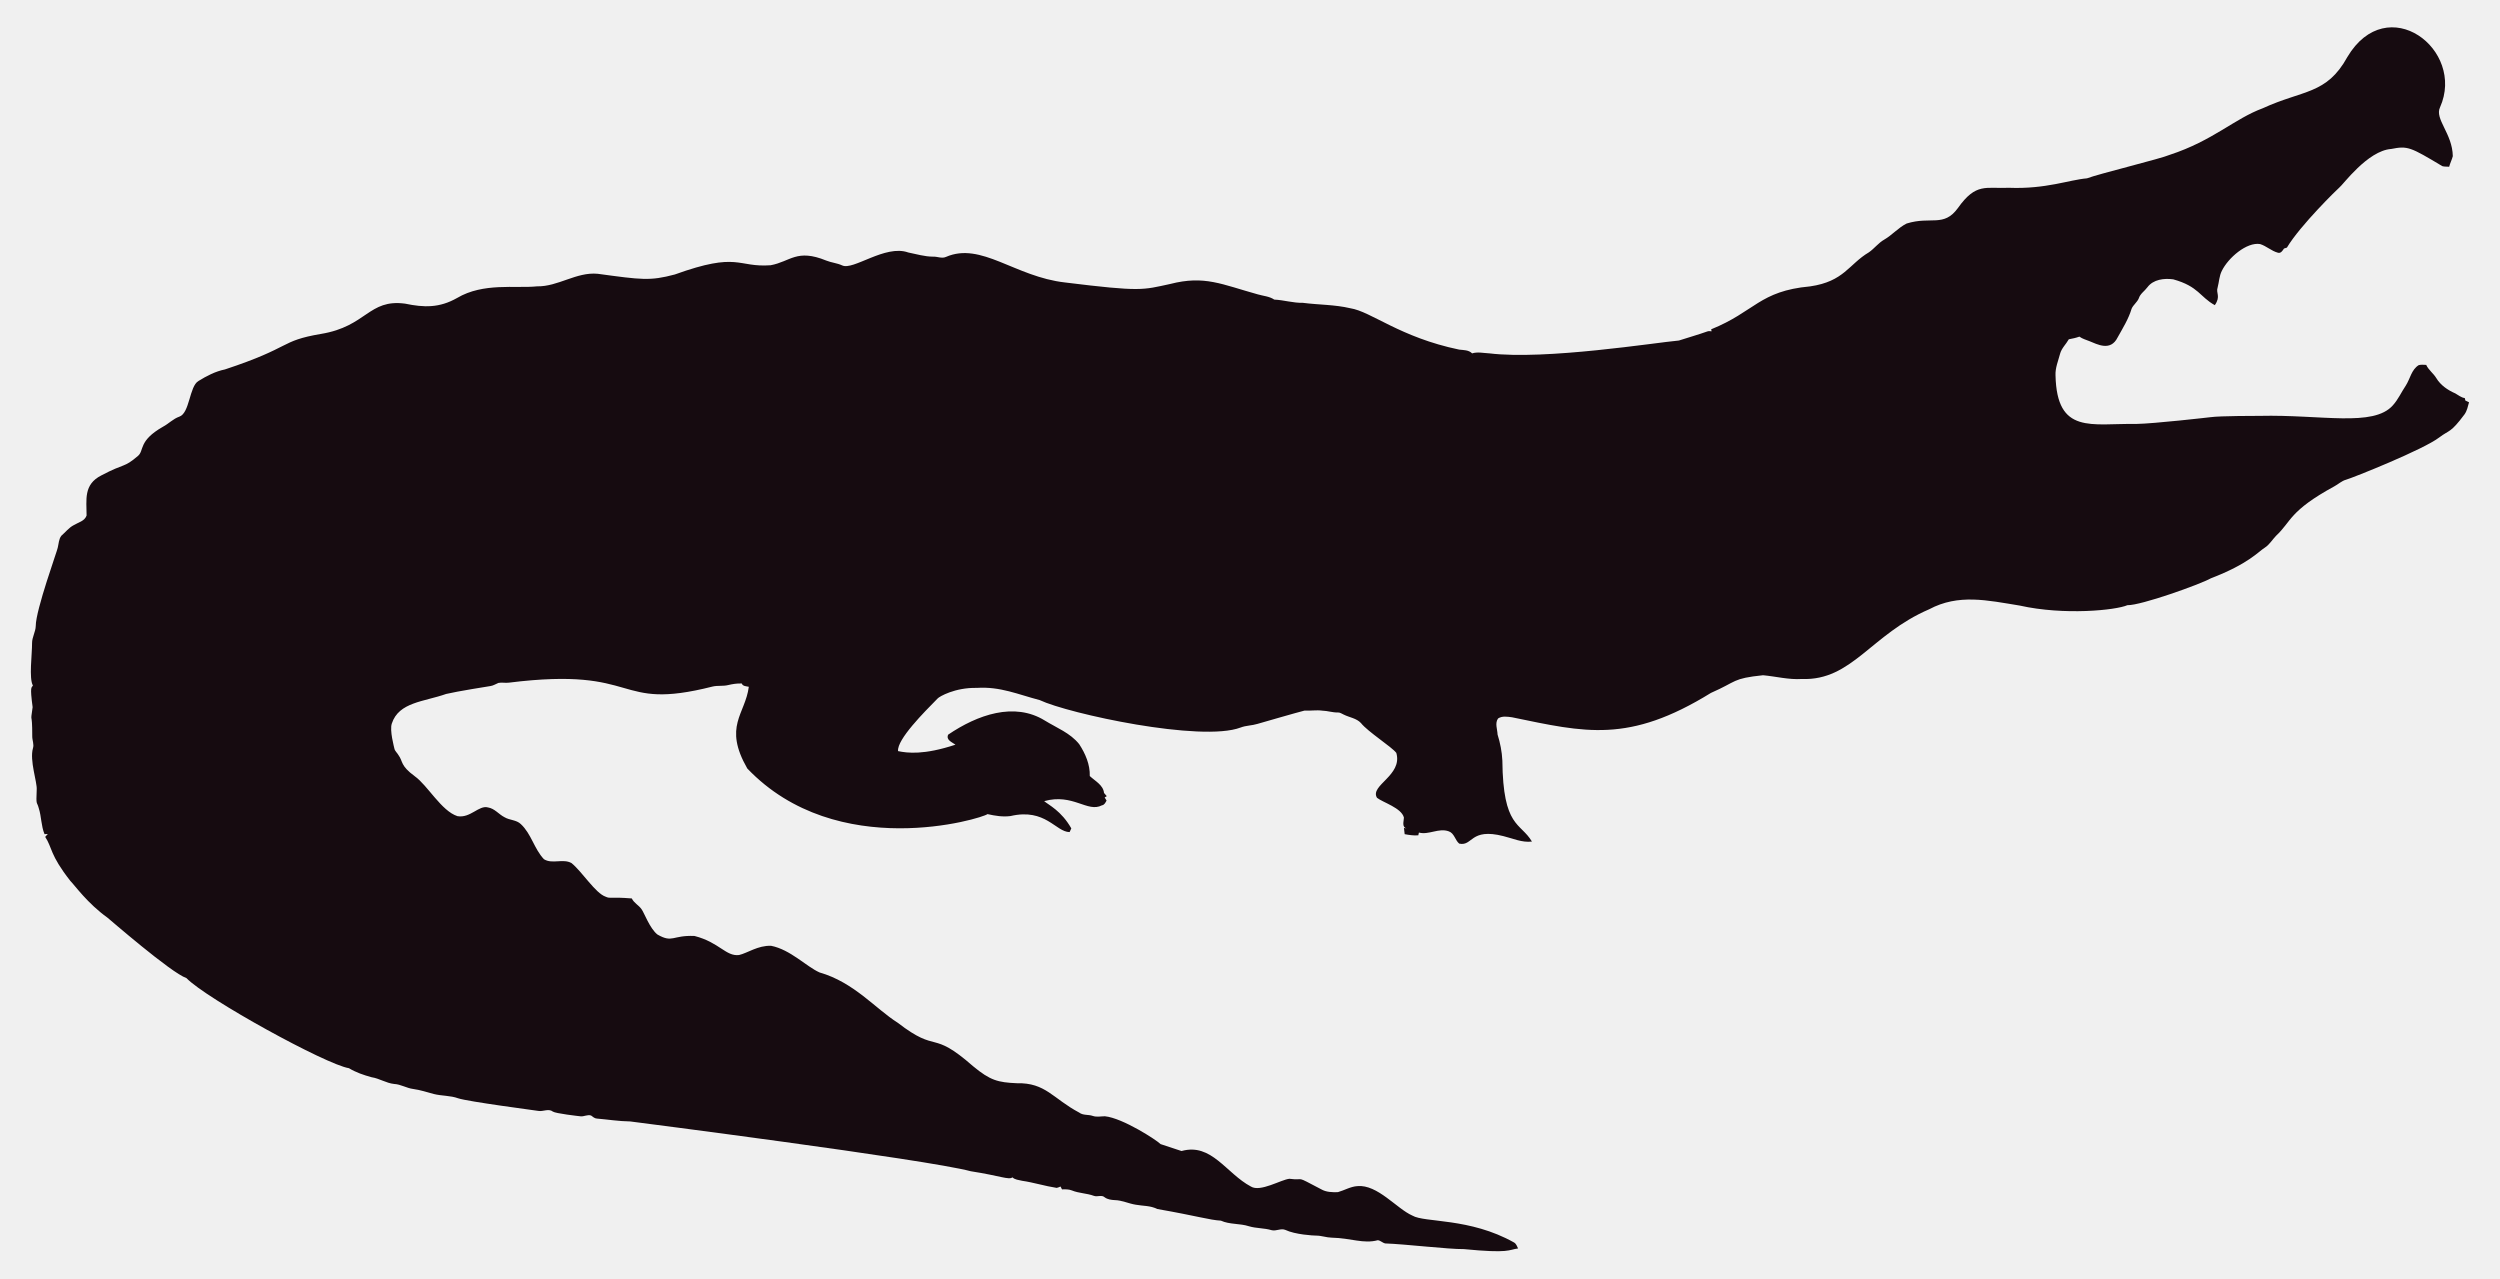
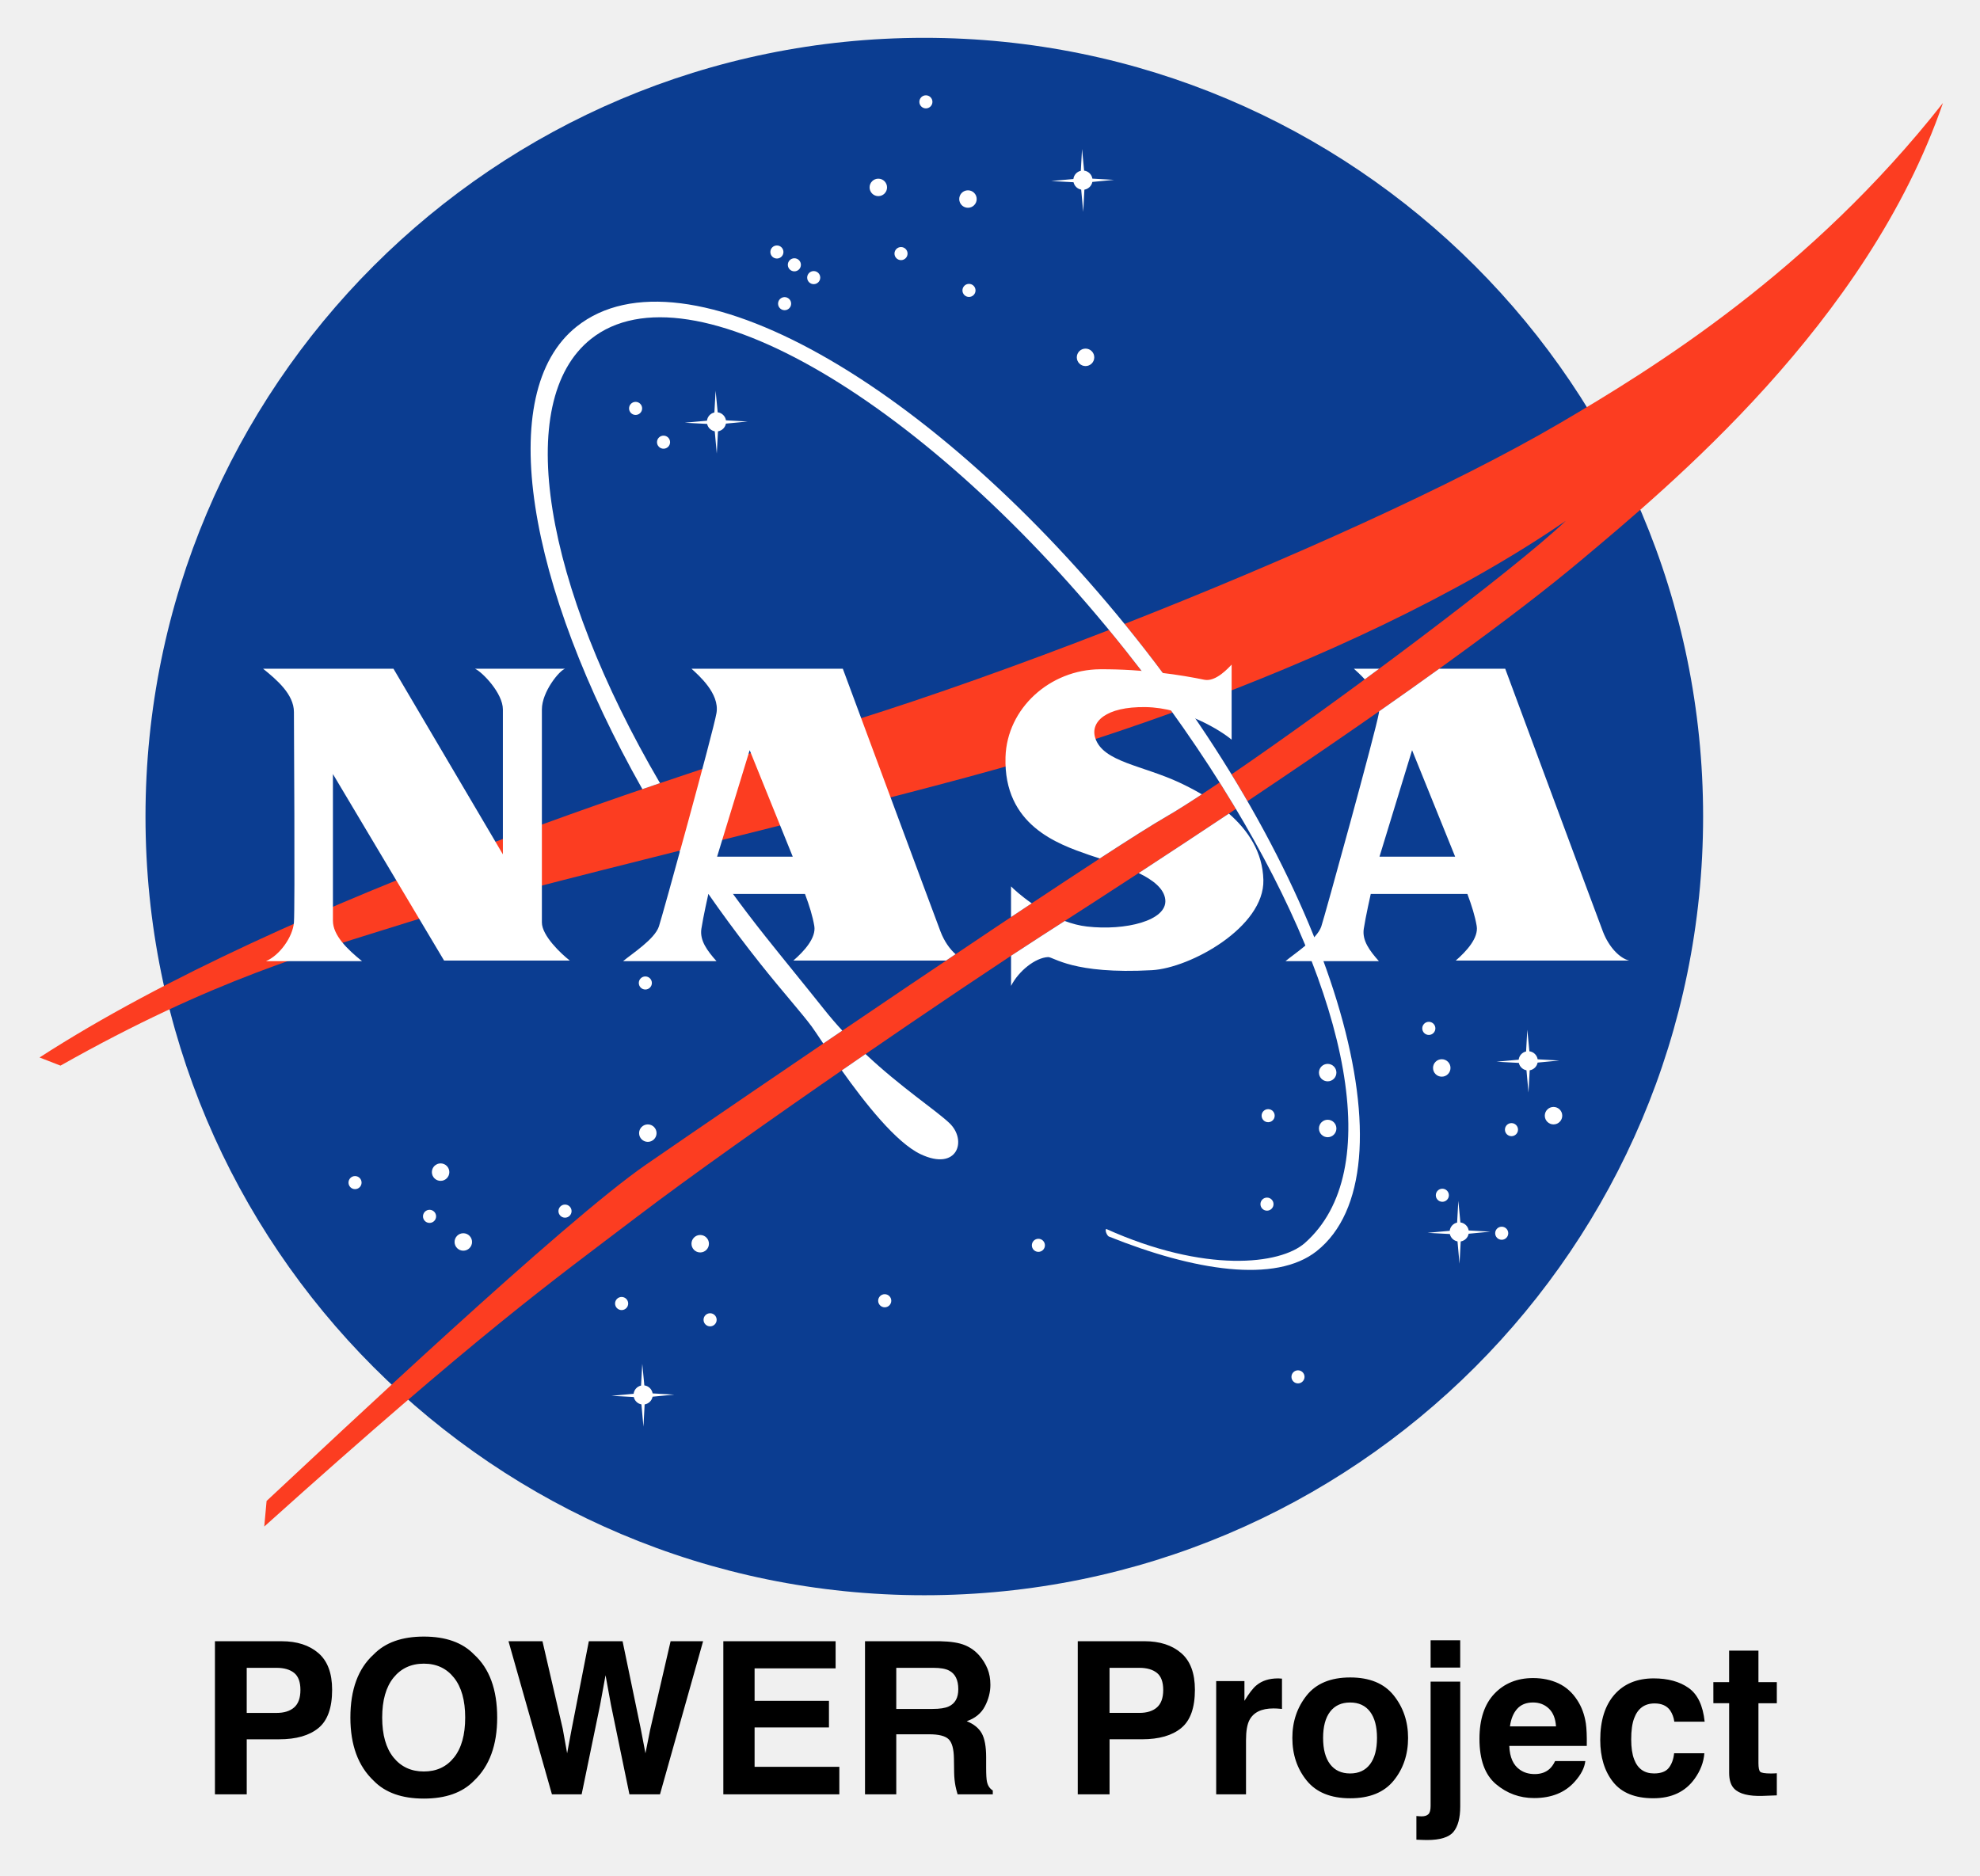
- <svg xmlns="http://www.w3.org/2000/svg" version="1.1" id="Layer_1" x="0px" y="0px" viewBox="0 0 2625.022 1342.022" enable-background="new 0 0 2625.022 1342.022" xml:space="preserve">
-   <path fill="#160B10" d="M2562.057,112.664c-5.93,12.226,13.089,27.649,13.408,51.328c-0.967,3.791-2.837,7.289-3.816,11.093  c-2.417-0.267-4.923,0.089-7.226-0.636c-33.512-20.05-36.245-21.483-53.631-18.038c-24.88,1.775-51.012,38.147-54.547,40.579  c-1,0.685-40.963,39.485-54.967,62.993c-1.056,0.331-2.086,0.661-3.078,1.005c-1.45,2.188-3.295,5.317-6.386,4.363  c-6.755-1.794-12.047-7.022-18.687-9.083c-14.172-2.325-33.569,14.577-40.185,28.126c-2.76,5.432-2.862,11.614-4.401,17.415  c-2.078,5.918,3.558,9.203-2.964,18.611c-15.758-8.651-16.89-19.671-43.645-27.108c-9.541-1.323-21.002,0.025-27.146,8.345  c-2.9,3.956-7.454,6.64-8.994,11.487c-1.705,4.223-5.788,6.857-7.569,10.978c-3.219,10.775-9.274,20.417-14.705,30.186  c-7.484,15.043-21.458,7.113-29.639,3.893c-3.549-1.501-7.378-2.404-10.482-4.745c-3.613,1.31-7.378,2.124-11.131,2.799  c-2.9,5.19-7.62,9.362-9.184,15.252c-1.972,7.442-5.139,14.807-4.771,22.656c1.426,62.435,37.744,50.23,84.657,50.985  c18.427-0.238,76.659-6.917,77.661-7.06c10.315-1.512,51.103-1.387,52.104-1.425c64.718-1.507,119.253,12.017,139.725-10.991  c5.622-6.144,8.955-13.878,13.598-20.735c4.617-7.073,5.915-16.893,13.662-21.562c2.519-0.687,5.19-0.305,7.81-0.242  c2.481,5.406,7.582,8.854,10.609,13.891c4.503,7.467,12.047,12.632,19.921,16.041c3.269,1.794,6.144,4.389,9.999,4.936  c0.166,0.852,0.369,1.705,0.598,2.57c1.259,0.611,2.519,1.208,3.854,1.819c-1.196,4.325-2.073,8.854-4.681,12.606  c-14.981,20.134-15.737,16.079-26.561,24.297c-16.513,12.73-90.704,42.38-97.937,44.421c-4.63,1.259-8.078,4.719-12.199,6.907  c-47.689,26.034-44.914,36.755-61.276,51.99c-3.969,4.096-6.856,9.273-11.754,12.403c-6.886,4.248-16.845,16.908-56.76,32.26  c-10.994,6.222-73.381,28.559-87.544,28.177c-12.182,5.289-66.295,10.873-113.113,0.394c-34.047-5.52-64.247-12.539-95.05,3.905  c-61.045,26.219-81.054,75.205-133.67,73.195c-13.739,0.903-27.159-2.684-40.745-3.943c-32.756,3.396-26.951,6.432-54.687,18.547  c-86.536,53.421-132.198,41.426-208.888,25.607c-4.859-0.636-10.304-1.616-14.68,1.259c-3.511,4.999-0.687,11.232-0.509,16.804  c2.76,8.879,4.605,18.076,5.037,27.388c0.678,70.703,18.876,64.615,31.064,85.038c-10.38,1.31-20.137-3.346-30.008-5.724  c-35.054-8.942-31.959,10.974-46.367,7.887c-4.376-3.651-5.076-10.864-10.94-12.886c-10.482-3.893-20.875,4.033-31.37,1.285  c-0.165,0.725-0.483,2.163-0.649,2.875c-4.834,0.432-9.592-0.331-14.311-1.196c-0.153-2.201-0.407-4.401-0.751-6.551  c0.7,0.127,2.112,0.382,2.824,0.509c-5.368-1.387-2.926-7.48-2.862-11.411c-2.581-10.171-21.93-15.743-28.266-20.735  c-7.896-13.101,27.192-23.356,20.29-47.143c-4.808-6.385-29.888-22.164-37.17-31.395c-4.783-5.063-12.047-5.813-18.013-8.815  c-1.972-0.827-3.791-2.315-6.017-2.239c-5.597,0.191-10.965-1.781-16.537-1.908c-6.208-0.878-12.441,0.318-18.661-0.076  c-6.376,1.51-49.471,13.993-49.471,13.993c-5.775,1.781-11.97,1.603-17.631,3.791c-41.153,15.671-180.401-14.399-211.051-28.838  c-22.477-5.819-41.27-14.396-65.945-12.772c-23.033-0.496-39.521,9.215-41.101,11.08c-14.156,14.382-42.805,43.009-41.597,55.297  c9.881,2.049,27.067,4.244,60.297-6.755c-3.6-2.633-10.164-4.859-7.683-10.52c30.91-20.96,69.478-34.528,101.385-14.896  c12.454,7.683,26.879,13.128,36.241,24.907c6.449,9.897,11.461,21.384,11.08,33.43c5.483,5.19,14.184,9.464,14.96,17.771  c0.954,1.132,1.883,2.239,2.9,3.371c-0.56,0.344-1.679,1.03-2.251,1.361c0.674,1.081,1.336,2.15,2.022,3.244  c-1.157,2.112-2.252,4.643-4.923,5.037c-15.167,7.923-30.412-12.885-60.589-4.414c4.515,3.914,17.957,10.035,28.495,28.596  c-0.623,1.285-1.221,2.582-1.781,3.893c-14.581-0.066-25.26-25.439-62.103-16.83c-8.065,1.081-16.27-0.28-24.119-2.048  c-5.689,4.616-157.704,51.097-252.241-47.919c-25.462-44.516-2.105-56.742,1.616-85.776c-2.646-0.598-6.259-0.445-7.429-3.447  c-4.834-0.216-9.63,0.547-14.311,1.666c-5.343,1.336-10.927,0.254-16.283,1.527c-104.921,26.598-73.475-21.586-213.976-4.058  c-3.638,0.483-7.327-0.471-10.927,0.267c-2.722,1.043-5.203,2.786-8.129,3.244c-1.005,0.139-35.568,5.632-46.749,8.332  c-23.248,8.245-49.669,8.494-57.027,31.013c-2.544,7.127,2.495,25.23,2.659,26.23c0.509,2.748,2.964,4.529,4.274,6.907  c5.125,7.002,1.576,10.814,17.186,22.287c13.483,9.569,27.903,36.42,44.764,41.877c13.652,2.389,22.508-11.842,32.107-9.146  c7.022,1.107,11.334,7.276,17.415,10.317c5.356,3.193,12.365,2.633,17.033,7.162c11.029,10.189,14.018,26.078,24.284,36.878  c8.765,5.47,19.972-0.979,28.965,4.071c11.309,9.233,25.045,31.634,35.809,35.287c4.836,2.294,4.589-0.02,27.477,1.832  c2.226,4.796,7.327,7.085,10.253,11.347c2.611,3.387,8.633,20.294,16.715,26.574c16.075,9.185,15.426,0.491,38.875,1.488  c26.056,6.667,32.977,21.713,46.774,19.997c8.688-1.942,19.833-10.206,33.646-9.68c20.419,4.043,37.013,21.857,50.896,27.986  c36.199,10.4,58.502,37.92,82.062,52.817c43.011,33.213,34.403,6.396,79.034,45.566c18.208,15.125,26.246,17.04,45.986,17.936  c30.318-0.751,37.93,16.193,65.525,30.81c4.134,3.155,9.541,1.844,14.196,3.498c4.147,1.463,8.51,0.394,12.772,0.369  c18.974,1.87,55.059,25.539,58.465,29.232c7.353,2.353,14.667,4.91,22.02,7.276c31.527-8.837,46.862,23.524,72.916,37.323  c9.817,6.052,31.604-7.299,40.338-8.179c17.829,2.357,3.781-4.531,33.392,11.016c5.241,3.066,11.589,3.218,17.504,3.028  c6.869-1.921,13.204-5.852,20.48-6.348c21.245-1.942,41.314,23.767,57.816,30.975c12.756,7.578,60.29,2.089,106.638,28.189  c2.366,1.298,3.155,4.007,4.3,6.284c-10.435,1.423-8.676,5.392-56.964,0.7c-16.115,0.199-61.486-5.252-82.52-5.953  c-2.824-0.572-4.91-3.04-7.772-3.397c-15.269,4.072-27.792-2.198-48.492-2.671c-5.546-0.102-10.825-2.201-16.359-2.162  c-2.762-0.015-21.848-1.008-32.323-6.004c-4.758-1.972-9.668,1.654-14.476,0.293c-7.747-2.315-16.003-1.781-23.737-4.121  c-9.541-3.104-20.277-1.692-29.41-5.865c-12.12-0.691-23.98-4.714-66.899-12.25c-6.984-3.625-14.985-3.091-22.516-4.49  c-7.416-1.145-14.324-4.643-21.892-4.821c-3.727-0.204-7.632-0.649-10.698-2.939c-3.206-2.951-7.645-0.127-11.334-1.539  c-7.531-2.798-15.774-2.646-23.203-5.712c-3.282-1.298-6.844-1.17-10.278-1.081c-0.394-0.763-1.183-2.264-1.577-3.015  c-1.285,0.636-2.608,1.119-3.982,1.45c-12.263-1.87-24.131-5.674-36.394-7.467c-3.46-0.903-7.404-1.005-10.113-3.6  c-3.831,2.97-12.398-1.54-43.747-6.411c-46.335-12.483-357.594-52.295-357.594-52.295c-11.716-0.14-23.317-2.023-34.982-3.015  c-2.442-0.127-4.211-1.844-6.068-3.18c-3.753-1.387-7.467,1.336-11.271,0.789c-2.02-0.195-26.027-2.946-28.838-4.923  c-4.592-3.587-10.278,0.216-15.367-0.738c-2.203-0.387-74.203-9.818-84.135-13.242c-8.243-2.989-17.224-2.379-25.658-4.529  c-7.162-1.895-14.209-4.274-21.574-5.254c-6.92-0.878-13.001-4.923-20.035-5.266c-8.319-0.878-15.443-5.826-23.648-7.073  c-8.256-2.252-16.448-5.037-23.775-9.49c-23.552-3.584-149.518-72.739-170.649-94.63c-16.013-5.37-81.914-62.745-82.914-63.439  c-21.039-15.096-34.147-33.758-38.964-38.595c-21.778-27.726-18.854-34.892-26.396-46.215c0.916-1.018,1.832-2.01,2.748-3.015  c-1.145,0.038-2.29,0.076-3.435,0.14c-3.651-8.676-3.18-18.28-6.042-27.172c-2.062-7.913-2.975-1.701-2.175-19.526  c0.634-7.664-7.675-30.697-3.931-43.518c1.348-4.16-0.814-8.281-0.751-12.454c0.068-28.882-2.418-11.02,0.394-30.657  c-3.041-22.85-1.09-20.042,0.305-22.719c-4.294-7.378-0.844-32.606-0.89-44.586c-0.025-6.246,3.714-11.741,3.867-17.962  c0-16.859,22.775-79.378,23.076-82.113c1.056-4.198,1.043-9.032,3.778-12.568c4.338-3.74,7.874-8.485,13.052-11.169  c4.745-2.913,11.411-4.172,13.471-10.088c0.043-16.362-3.503-32.575,15.532-42.157c25.219-13.344,23.115-7.424,38.34-20.379  c6.931-5.754,0.059-15.764,26.434-30.772c5.915-3.129,10.622-8.281,17.046-10.507c11.015-3.661,10.497-31.892,20.099-37.437  c8.612-5.33,17.796-10.113,27.795-12.148c71.433-23.584,56.818-29.805,100.939-37.31c48.019-7.907,49.805-36.895,88.244-31.777  c19.858,4.163,35.994,4.605,54.61-5.953c27.665-16.35,60.97-9.859,83.919-12.212c22.172,0.42,41.279-15.29,63.693-13.191  c46.138,6.272,54.878,7.691,80.993,0.738c67.442-24.31,65.094-7.128,100.634-9.706c20.946-3.875,27.233-17.596,58.388-4.91  c5.368,2.188,11.283,2.595,16.575,5.025c11.553,5.818,45.215-22.204,69.43-13.535c8.676,1.717,17.262,4.401,26.205,4.401  c4.49-0.216,9.083,2.252,13.446,0.293c37.015-16.156,72.304,20.872,125.096,26.815c80.305,9.923,81.3,7.845,110.289,1.603  c36.266-9.336,54.189,0.413,92.111,10.902c5.775,1.717,12.11,1.984,17.237,5.47c10.075,0.458,19.844,3.638,29.983,3.396  c16.588,2.163,33.506,1.819,49.853,5.686c21.982,3.418,52.115,30.498,114.347,43.441c4.681,0.572,9.999,0.28,13.586,3.956  c5.864-1.844,12.047-0.267,18.038-0.025c59.148,7.176,174.934-11.359,199.106-13.471c9.82-3.218,19.819-5.966,29.576-9.452  c1.488-0.674,3.155-0.356,4.758-0.229c-0.115-0.522-0.356-1.577-0.483-2.099c45.944-18.548,50.589-40.213,103.827-45.057  c35.891-5.17,40.645-23.282,61.836-35.809c5.712-3.969,9.897-9.808,16.028-13.281c8.408-4.872,14.82-12.555,23.559-16.931  c25.605-7.944,38.867,4.305,53.847-16.257c19.089-26.933,29.276-20.168,53.605-21.256c38.819,1.522,63.061-8.345,81.948-9.935  c11.484-4.495,77.877-20.69,87.061-24.742c45.297-14.857,67.746-37.884,97.505-48.848c42.187-19.404,67.008-14.225,88.74-53.694  C2506.582-10.604,2589.134,52.018,2562.057,112.664z" />
+ <svg xmlns="http://www.w3.org/2000/svg" role="img" viewBox="2.41 2.91 102.05 96.67">
+   <circle cx="50.049" cy="45" r="40.14" fill="#0B3D91" />
+   <g fill="#FFF">
+     <circle cx="47.679" cy="12.57" r=".45" />
+     <circle cx="52.299" cy="13.17" r=".45" />
+     <circle cx="58.359" cy="21.33" r=".45" />
+     <circle cx="25.119" cy="63.33" r=".45" />
+     <circle cx="26.289" cy="66.93" r=".45" />
+     <circle cx="20.709" cy="63.87" r=".337" />
+     <circle cx="39.009" cy="70.942" r=".338" />
+     <circle cx="67.711" cy="64.98" r=".337" />
+     <circle cx="76.052" cy="55.92" r=".338" />
+     <circle cx="35.169" cy="23.962" r=".337" />
+     <circle cx="44.349" cy="17.22" r=".337" />
+     <circle cx="43.352" cy="16.56" r=".337" />
+     <circle cx="42.452" cy="15.9" r=".337" />
+     <circle cx="36.609" cy="25.703" r=".337" />
+     <circle cx="50.131" cy="8.16" r=".337" />
+     <circle cx="52.352" cy="17.88" r=".337" />
+     <circle cx="48.849" cy="15.982" r=".337" />
+     <circle cx="42.849" cy="18.563" r=".337" />
+     <circle cx="69.309" cy="73.883" r=".337" />
+     <circle cx="24.549" cy="65.61" r=".338" />
+     <circle cx="48.009" cy="69.96" r=".338" />
+     <circle cx="31.531" cy="65.34" r=".338" />
+     <circle cx="34.449" cy="70.103" r=".338" />
+     <circle cx="55.929" cy="67.103" r=".337" />
+     <circle cx="67.771" cy="60.42" r=".337" />
+     <circle cx="76.749" cy="64.522" r=".337" />
+     <circle cx="79.809" cy="66.48" r=".337" />
+     <circle cx="80.312" cy="61.14" r=".337" />
+     <circle cx="35.671" cy="53.58" r=".337" />
+     <circle cx="35.799" cy="61.32" r=".45" />
+     <circle cx="38.499" cy="67.02" r=".45" />
+     <circle cx="70.839" cy="61.08" r=".45" />
+     <circle cx="82.479" cy="60.42" r=".45" />
+     <circle cx="76.719" cy="57.96" r=".45" />
+     <circle cx="70.839" cy="58.2" r=".45" />
+     <path d="M58.71 12.288l1.119-.107-1.117-.063c-.035-.216-.208-.385-.426-.413l-.107-1.114-.064 1.123c-.202.045-.357.214-.382.424l-1.144.104 1.152.062c.042.193.198.344.394.38l.104 1.148.061-1.146c.207-.035.371-.194.41-.398zM39.824 24.746l1.119-.107-1.117-.063c-.034-.216-.208-.385-.426-.413l-.107-1.114-.063 1.123c-.203.045-.358.214-.383.424l-1.144.104 1.152.062c.042.193.198.344.394.38l.104 1.148.062-1.146c.207-.034.371-.194.409-.398zm41.835 32.938l1.119-.107-1.117-.063c-.034-.216-.208-.385-.426-.413l-.107-1.114-.063 1.123c-.202.045-.357.214-.382.424l-1.144.104 1.152.062c.042.193.198.344.394.38l.104 1.148.062-1.146c.205-.034.369-.193.408-.398zM36.044 74.906l1.119-.107-1.117-.063c-.035-.216-.208-.385-.426-.413l-.107-1.113-.063 1.122c-.203.045-.358.214-.383.424l-1.144.104 1.152.062c.042.193.198.345.394.38l.104 1.148.062-1.146c.206-.034.371-.194.409-.398zm42.06-8.4l1.119-.107-1.117-.063c-.034-.216-.208-.385-.426-.413l-.107-1.114-.063 1.122c-.202.045-.357.214-.382.424l-1.144.104 1.152.062c.042.193.198.344.394.38l.104 1.148.062-1.146c.205-.033.37-.193.408-.397z" />
+   </g>
+   <path fill="#FC3D21" d="M59.568 35.385c-4.667 1.814-9.219 3.433-13.06 4.635-7.805 2.444-29.16 9.06-42.06 17.4l1.08.42c7.86-4.44 12.969-5.835 17.88-7.38 5.34-1.68 22.603-5.72 30.42-7.92 2.641-.743 5.734-1.716 9.01-2.9-.762-1.063-1.566-2.129-2.412-3.193-.283-.359-.57-.713-.858-1.062zm5.702 7.859c-1.13.763-2.077 1.372-2.74 1.756-3.84 2.22-22.561 15-26.82 17.94s-16.08 14.1-19.56 17.34l-.12 1.319c11.22-10.08 14.74-12.566 19.2-15.959 5.52-4.2 16.939-11.97 20.82-14.46 3.71-2.38 7.056-4.569 10.059-6.572-.049-.082-.098-.164-.147-.247-.226-.371-.457-.743-.692-1.117zM82.809 24.72c-5.466 3.204-14.081 7.071-22.439 10.352.2.245.399.492.597.741.934 1.176 1.815 2.36 2.644 3.545 6.57-2.42 13.779-5.668 19.499-9.599-2.725 2.582-11.734 9.315-17.227 13.068.283.461.557.922.822 1.381 8.322-5.569 13.922-9.668 17.185-12.409 4.5-3.78 14.76-12.24 18.66-23.58-6.841 8.701-14.929 13.68-19.741 16.501z" />
+   <path fill="#FFF" d="M44.884 54.939c-.885-1.114-2.109-2.606-3.028-3.763-1.229-1.547-2.366-3.11-3.408-4.671-.34.085-.679.17-1.018.255 1.258 1.963 2.655 3.923 4.177 5.839 1.112 1.4 2.123 2.527 2.641 3.228.105.142.313.456.594.874.324-.22.651-.442.981-.666-.319-.347-.634-.712-.939-1.096zm6.46 5.864c-.727-.688-2.49-1.837-4.325-3.561-.405.278-.814.56-1.224.844 1.185 1.67 2.799 3.721 4.063 4.319 1.904.902 2.417-.72 1.486-1.602zm9.623-24.99c-10.492-13.206-23.309-20.461-28.835-16.07-4.292 3.41-2.53 13.376 3.386 23.845.306-.105.609-.208.909-.31-5.971-10.2-7.605-19.679-3.557-22.896 5.087-4.042 17.37 3.241 27.558 16.064 2.109 2.654 3.963 5.318 5.533 7.915 6.012 9.95 7.857 18.948 3.703 22.621-1.271 1.124-5.155 1.565-10.243-.725-.071.089.043.33.132.389 4.392 1.766 8.599 2.439 10.723.752 5.104-4.056 1.183-18.379-9.309-31.585z" />
+   <path d="M15.969 37.38h6.72l5.64 9.57v-7.47c0-.84-1.065-1.935-1.44-2.1h4.65c-.285.075-1.2 1.185-1.2 2.1v10.98c0 .675.975 1.605 1.44 1.965h-6.48l-5.73-9.615v7.56c0 .75.735 1.47 1.5 2.085h-4.95c.705-.3 1.38-1.245 1.44-1.995s0-10.425 0-10.845c0-.915-.885-1.665-1.59-2.235zm61.47 15.045h8.94c-.495-.12-1.05-.705-1.35-1.485-.3-.78-5.04-13.56-5.04-13.56H76.59c-.964.694-1.997 1.426-3.1 2.197-.003.028-.006.056-.011.083-.148.9-2.808 10.534-2.97 11.01-.225.66-1.38 1.395-1.845 1.785h4.815c-.48-.54-.87-1.065-.78-1.665.09-.6.36-1.8.36-1.8h4.98c.225.6.393 1.139.48 1.65.105.615-.525 1.305-1.08 1.785zm-3.93-5.355l1.68-5.49 2.22 5.49h-3.9zm-.757-9.142c.247-.182.495-.365.742-.548h-1.305c.13.12.345.309.563.548zM38.559 50.79c.09-.6.36-1.8.36-1.8h4.98c.225.6.393 1.139.48 1.65.105.615-.525 1.305-1.08 1.785h7.871c.164-.11.327-.22.49-.329-.305-.27-.586-.675-.771-1.156-.3-.78-5.04-13.56-5.04-13.56h-7.8c.375.345 1.455 1.275 1.29 2.28-.147.9-2.808 10.534-2.97 11.01-.225.66-1.38 1.395-1.845 1.785h4.815c-.48-.54-.87-1.065-.78-1.665zm2.49-9.21l2.22 5.49h-3.9l1.68-5.49zm24.699 3.268c-1.468.978-3.017 1.999-4.649 3.065.732.355 1.315.801 1.371 1.377.104 1.082-2.07 1.605-4.035 1.38-.393-.045-.779-.148-1.147-.286-.408.263-.82.528-1.238.796-.425.273-.941.609-1.53.997v1.553c.39-.765 1.243-1.45 1.905-1.485.285-.015 1.275.9 5.355.675 1.98-.109 5.805-2.22 5.745-4.65-.036-1.436-.786-2.556-1.777-3.422zM54.519 48.6v1.582c.361-.241.717-.478 1.066-.709-.549-.382-.938-.739-1.066-.873zm9.834-4.745c-.38-.225-.765-.422-1.134-.596-1.92-.9-3.93-1.065-4.35-2.28-.296-.857.54-1.65 2.58-1.62 2.04.03 3.93 1.245 4.44 1.68v-3.87c-.15.15-.808.905-1.41.78-1.155-.24-3.12-.553-5.37-.54-2.58.015-4.8 2.009-4.875 4.53-.105 3.525 2.715 4.485 4.305 5.04.164.057.351.118.554.183 1.525-.992 2.731-1.756 3.437-2.163.474-.273 1.095-.665 1.823-1.144z" fill="#FFF" />
+   <path d="M17.571 89.144c.216.175.323.468.323.879 0 .41-.107.71-.323.9-.216.189-.519.283-.908.283h-1.537V88.882h1.537c.388 0 .691.088.908.262zm1.25 2.843c.471-.385.707-1.043.707-1.975 0-.853-.236-1.483-.707-1.89-.472-.407-1.104-.611-1.896-.611h-3.437v7.892h1.639v-2.837h1.675c.874 0 1.547-.193 2.019-.579zm6.989 1.515c-.384.483-.902.723-1.555.723-.653 0-1.174-.241-1.564-.723-.388-.481-.583-1.167-.583-2.056 0-.888.195-1.573.583-2.056.39-.481.911-.723 1.564-.723.653 0 1.171.242 1.555.726.384.483.576 1.168.576 2.053 0 .889-.192 1.575-.576 2.056zm1.031 1.2c.796-.754 1.194-1.838 1.194-3.256 0-1.445-.397-2.531-1.194-3.254-.595-.615-1.457-.921-2.586-.921-1.128 0-1.99.306-2.586.921-.8.723-1.2 1.809-1.2 3.254 0 1.418.401 2.502 1.2 3.256.595.614 1.457.92 2.586.92 1.128 0 1.99-.306 2.586-.92zm-2.586-7.432zm6.114.241h-1.751l2.239 7.892h1.531l.953-4.614.279-1.526.279 1.526.952 4.614h1.575l2.222-7.892h-1.675l-1.055 4.567-.241 1.209-.241-1.258-.938-4.518h-1.739l-.889 4.546-.23 1.23-.225-1.258zm15.109 1.398V87.511h-5.787v7.892h5.979v-1.418h-4.368V91.955H45.135v-1.371h-3.833v-1.675zm-2.854-1.398zm5.98 1.371h1.917c.356 0 .624.047.803.14.318.163.477.484.477.962 0 .443-.164.739-.493.889-.184.085-.463.128-.835.128h-1.869zm3.536-1.167c-.298-.125-.723-.193-1.276-.204h-3.871v7.892h1.611v-3.095h1.703c.486 0 .816.084.993.251.177.168.27.504.276 1.007l.011.734c.005.231.027.458.07.679.021.108.056.248.107.423h1.815v-.198c-.157-.096-.257-.247-.3-.449-.029-.129-.043-.373-.043-.734v-.53c0-.553-.076-.964-.227-1.234-.152-.27-.41-.478-.774-.624.436-.149.748-.405.937-.768.189-.362.283-.731.283-1.106 0-.311-.05-.588-.149-.83-.101-.244-.236-.464-.407-.664-.207-.244-.46-.426-.758-.551zm9.899 1.428c.216.175.324.468.324.879 0 .41-.108.71-.324.9-.215.189-.518.283-.906.283h-1.537V88.882h1.537c.388 0 .691.088.906.262zm1.25 2.843c.472-.385.707-1.043.707-1.975 0-.853-.235-1.483-.707-1.89-.471-.407-1.103-.611-1.894-.611h-3.437v7.892h1.639v-2.837h1.675c.874 0 1.547-.193 2.018-.579zm5.062-2.557c-.018-.002-.043-.002-.072-.002-.457 0-.828.119-1.113.358-.175.143-.381.41-.617.798v-1.017h-1.456v5.836h1.537v-2.788c0-.469.059-.815.177-1.04.21-.399.623-.599 1.237-.599.047 0 .108.002.183.005.075.005.16.011.257.021v-1.562c-.069-.005-.113-.006-.133-.009zm4.672 4.421c-.239.317-.582.477-1.028.477-.446 0-.79-.16-1.031-.477-.241-.318-.361-.769-.361-1.355 0-.585.12-1.036.361-1.352.241-.315.585-.474 1.031-.474.446 0 .789.158 1.028.474.239.317.358.768.358 1.352 0 .586-.119 1.037-.358 1.355zm1.22.842c.493-.608.74-1.34.74-2.198 0-.842-.247-1.572-.74-2.19-.492-.617-1.24-.926-2.243-.926-1.002 0-1.75.309-2.243.926-.492.618-.739 1.348-.739 2.19 0 .857.247 1.59.739 2.198.493.609 1.241.914 2.243.914 1.004 0 1.751-.305 2.243-.914zm-2.243-5.281zm5.67-.541v-1.409H76.144v1.409zm-2.258 7.651v1.22c.136.005.248.008.34.012.091.003.16.005.206.005.679 0 1.135-.142 1.366-.423.231-.282.347-.717.347-1.307v-6.434H76.144v6.408c0 .21-.038.352-.114.425-.078.073-.19.11-.34.11-.029 0-.061 0-.097-.002-.035-.002-.096-.006-.181-.014zm5.19-5.521c.195-.221.469-.332.822-.332.324 0 .597.105.816.314.219.209.341.515.367.918h-2.373c.05-.379.172-.678.367-.9zm2.134-1.317c-.388-.181-.825-.273-1.311-.273-.818 0-1.482.27-1.995.809-.512.539-.768 1.314-.768 2.324 0 1.078.283 1.856.851 2.335.567.478 1.221.717 1.965.717.9 0 1.599-.285 2.099-.851.321-.358.501-.71.541-1.055h-1.558c-.082.172-.177.306-.283.402-.196.178-.452.268-.766.268-.295 0-.55-.073-.76-.221-.347-.235-.53-.646-.551-1.23h3.993c.008-.504-.008-.889-.047-1.157-.069-.457-.216-.857-.445-1.205-.253-.391-.574-.679-.964-.862zm-1.205-.273zm7.174 2.249h1.564c-.087-.832-.362-1.412-.828-1.741-.464-.327-1.065-.492-1.796-.492-.86 0-1.535.279-2.024.835-.489.557-.734 1.337-.734 2.339 0 .889.222 1.613.664 2.169.443.557 1.135.836 2.073.836.938 0 1.648-.334 2.126-1.002.298-.414.468-.853.503-1.317h-1.558c-.032.308-.123.557-.273.751-.151.192-.404.289-.76.289-.504 0-.847-.244-1.028-.729-.101-.26-.151-.605-.151-1.033 0-.449.05-.81.151-1.081.189-.51.541-.766 1.054-.766.361 0 .626.117.798.353.117.175.19.372.219.589zm-1.033-2.249zm3.046 1.296h.813v3.593c0 .364.087.634.257.809.263.274.757.399 1.477.375l.723-.027V94.316a2.478 2.478 0 0 1-.152.009c-.052.002-.101.003-.148.003-.311 0-.496-.03-.557-.09-.059-.058-.09-.207-.09-.446v-3.084h.947V89.621h-.947v-1.626h-1.511v1.626h-.813z" />
</svg>
